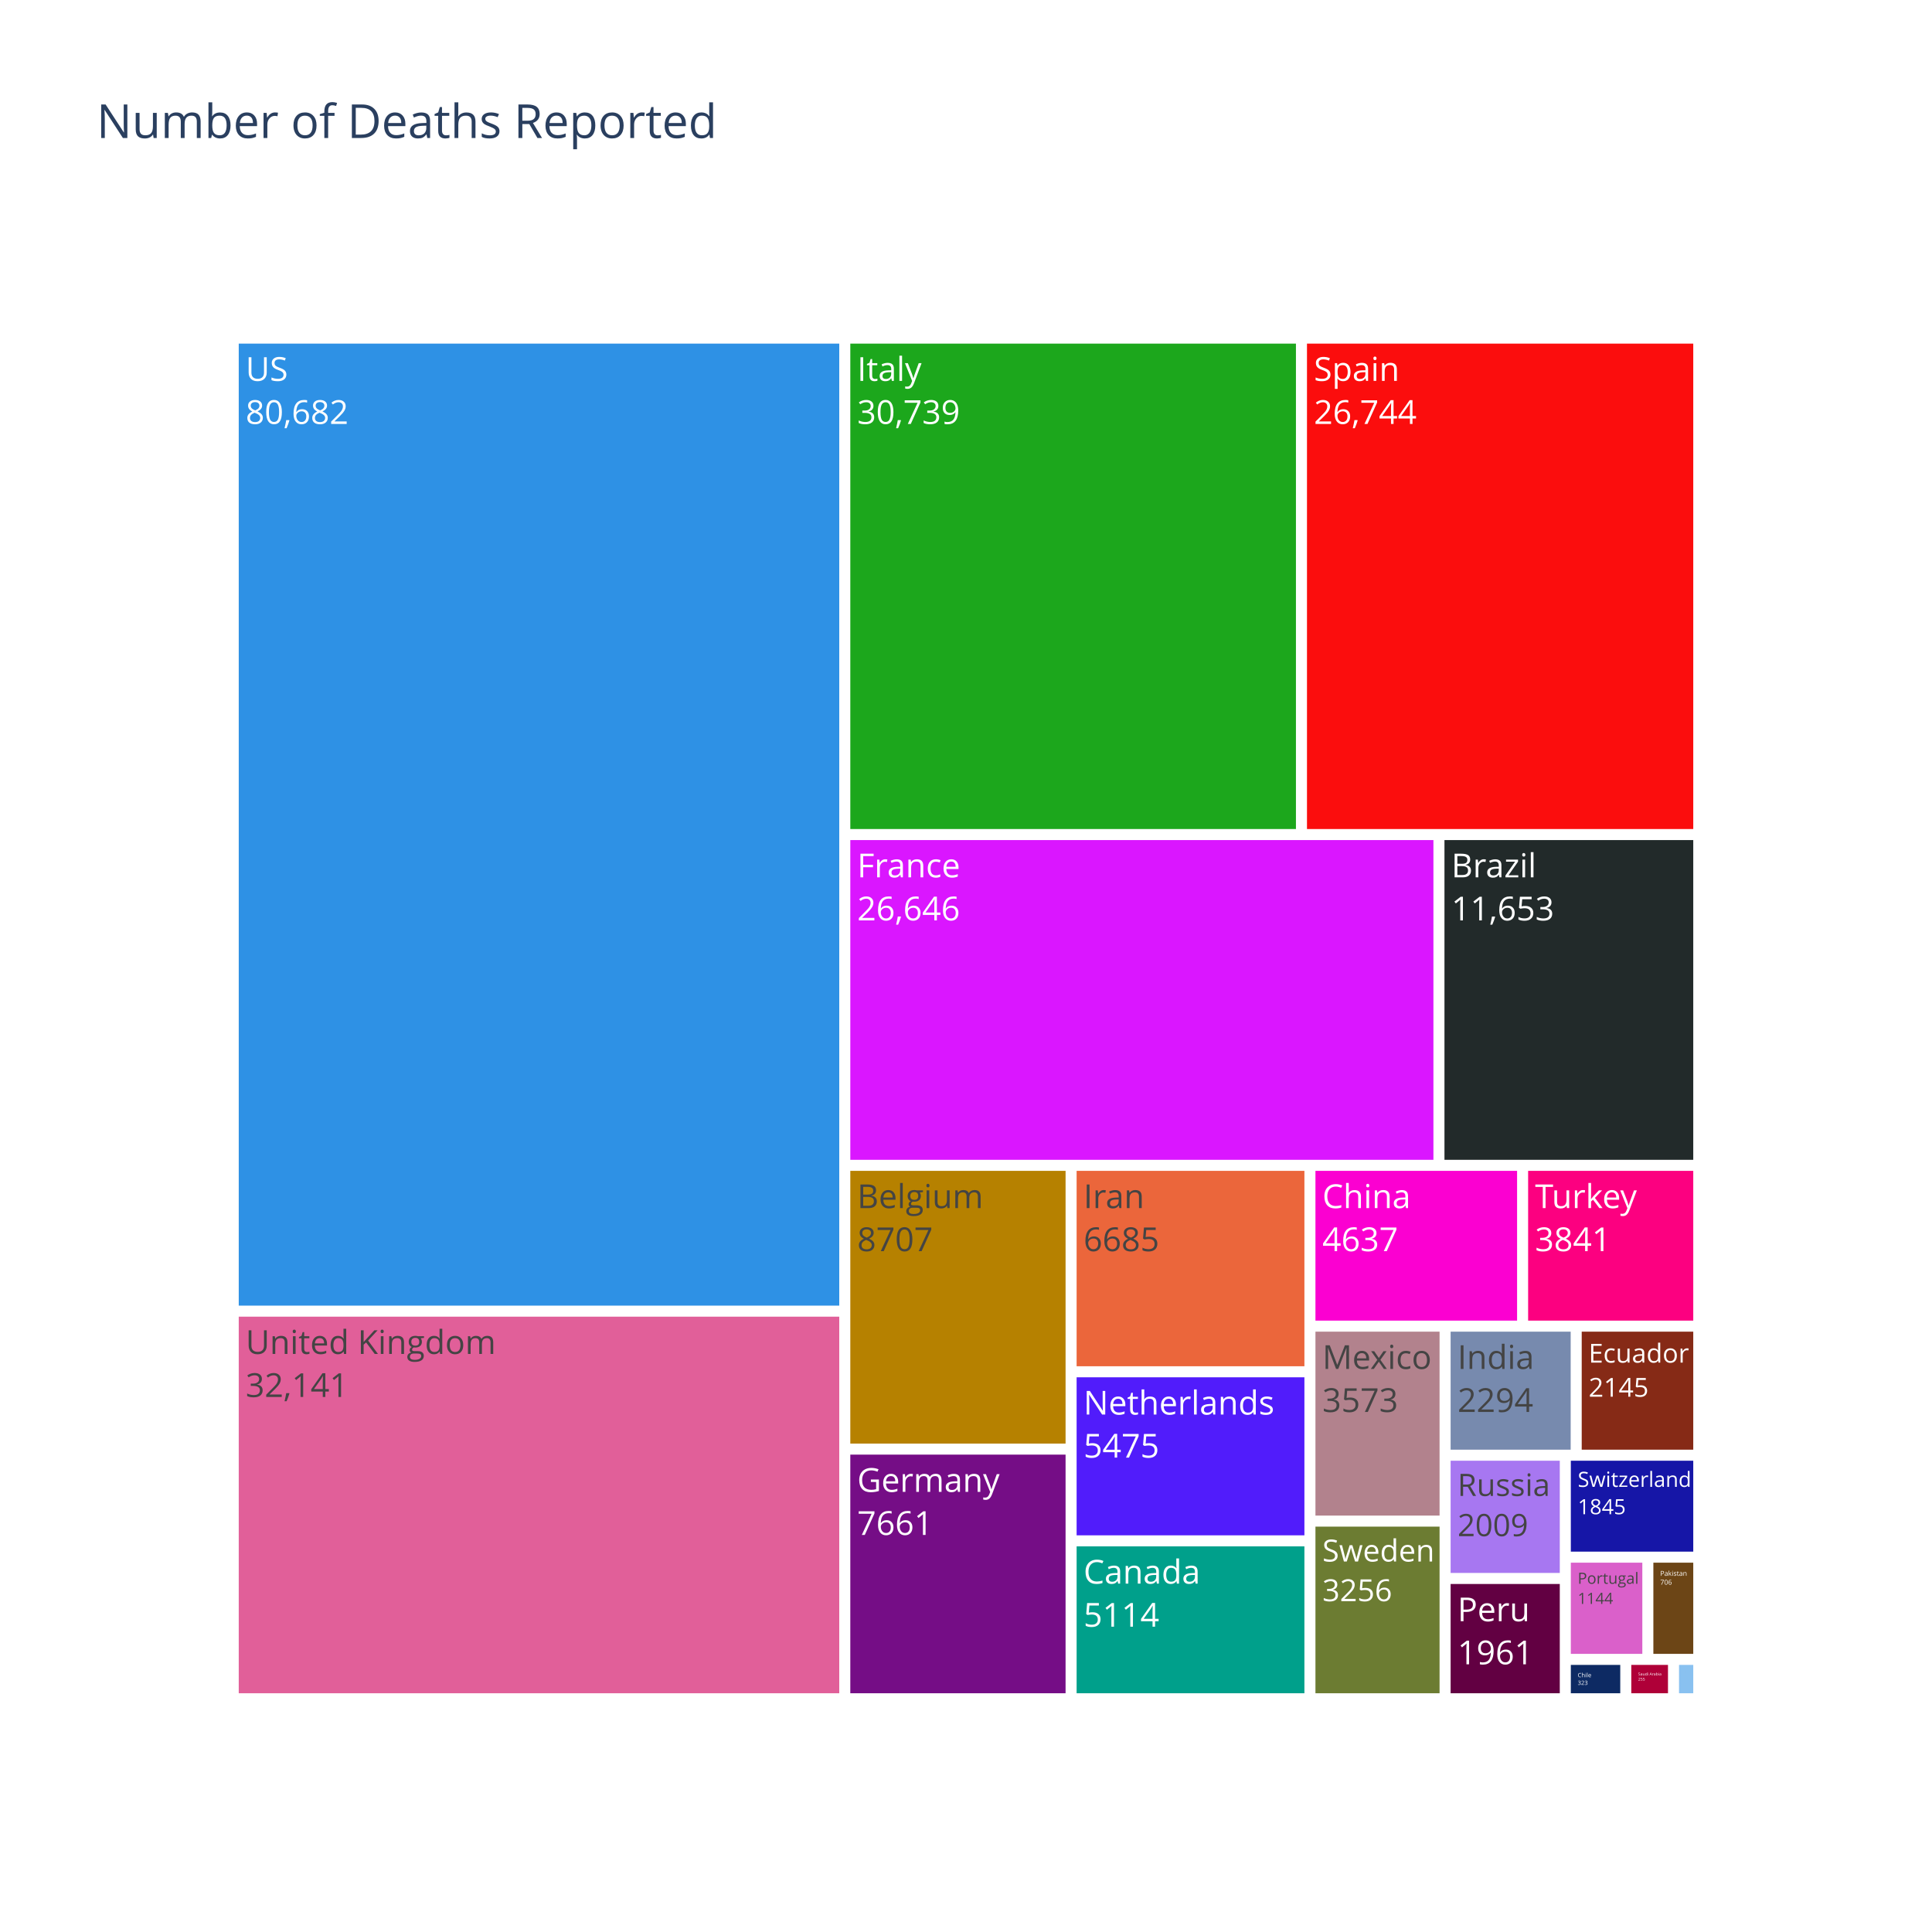
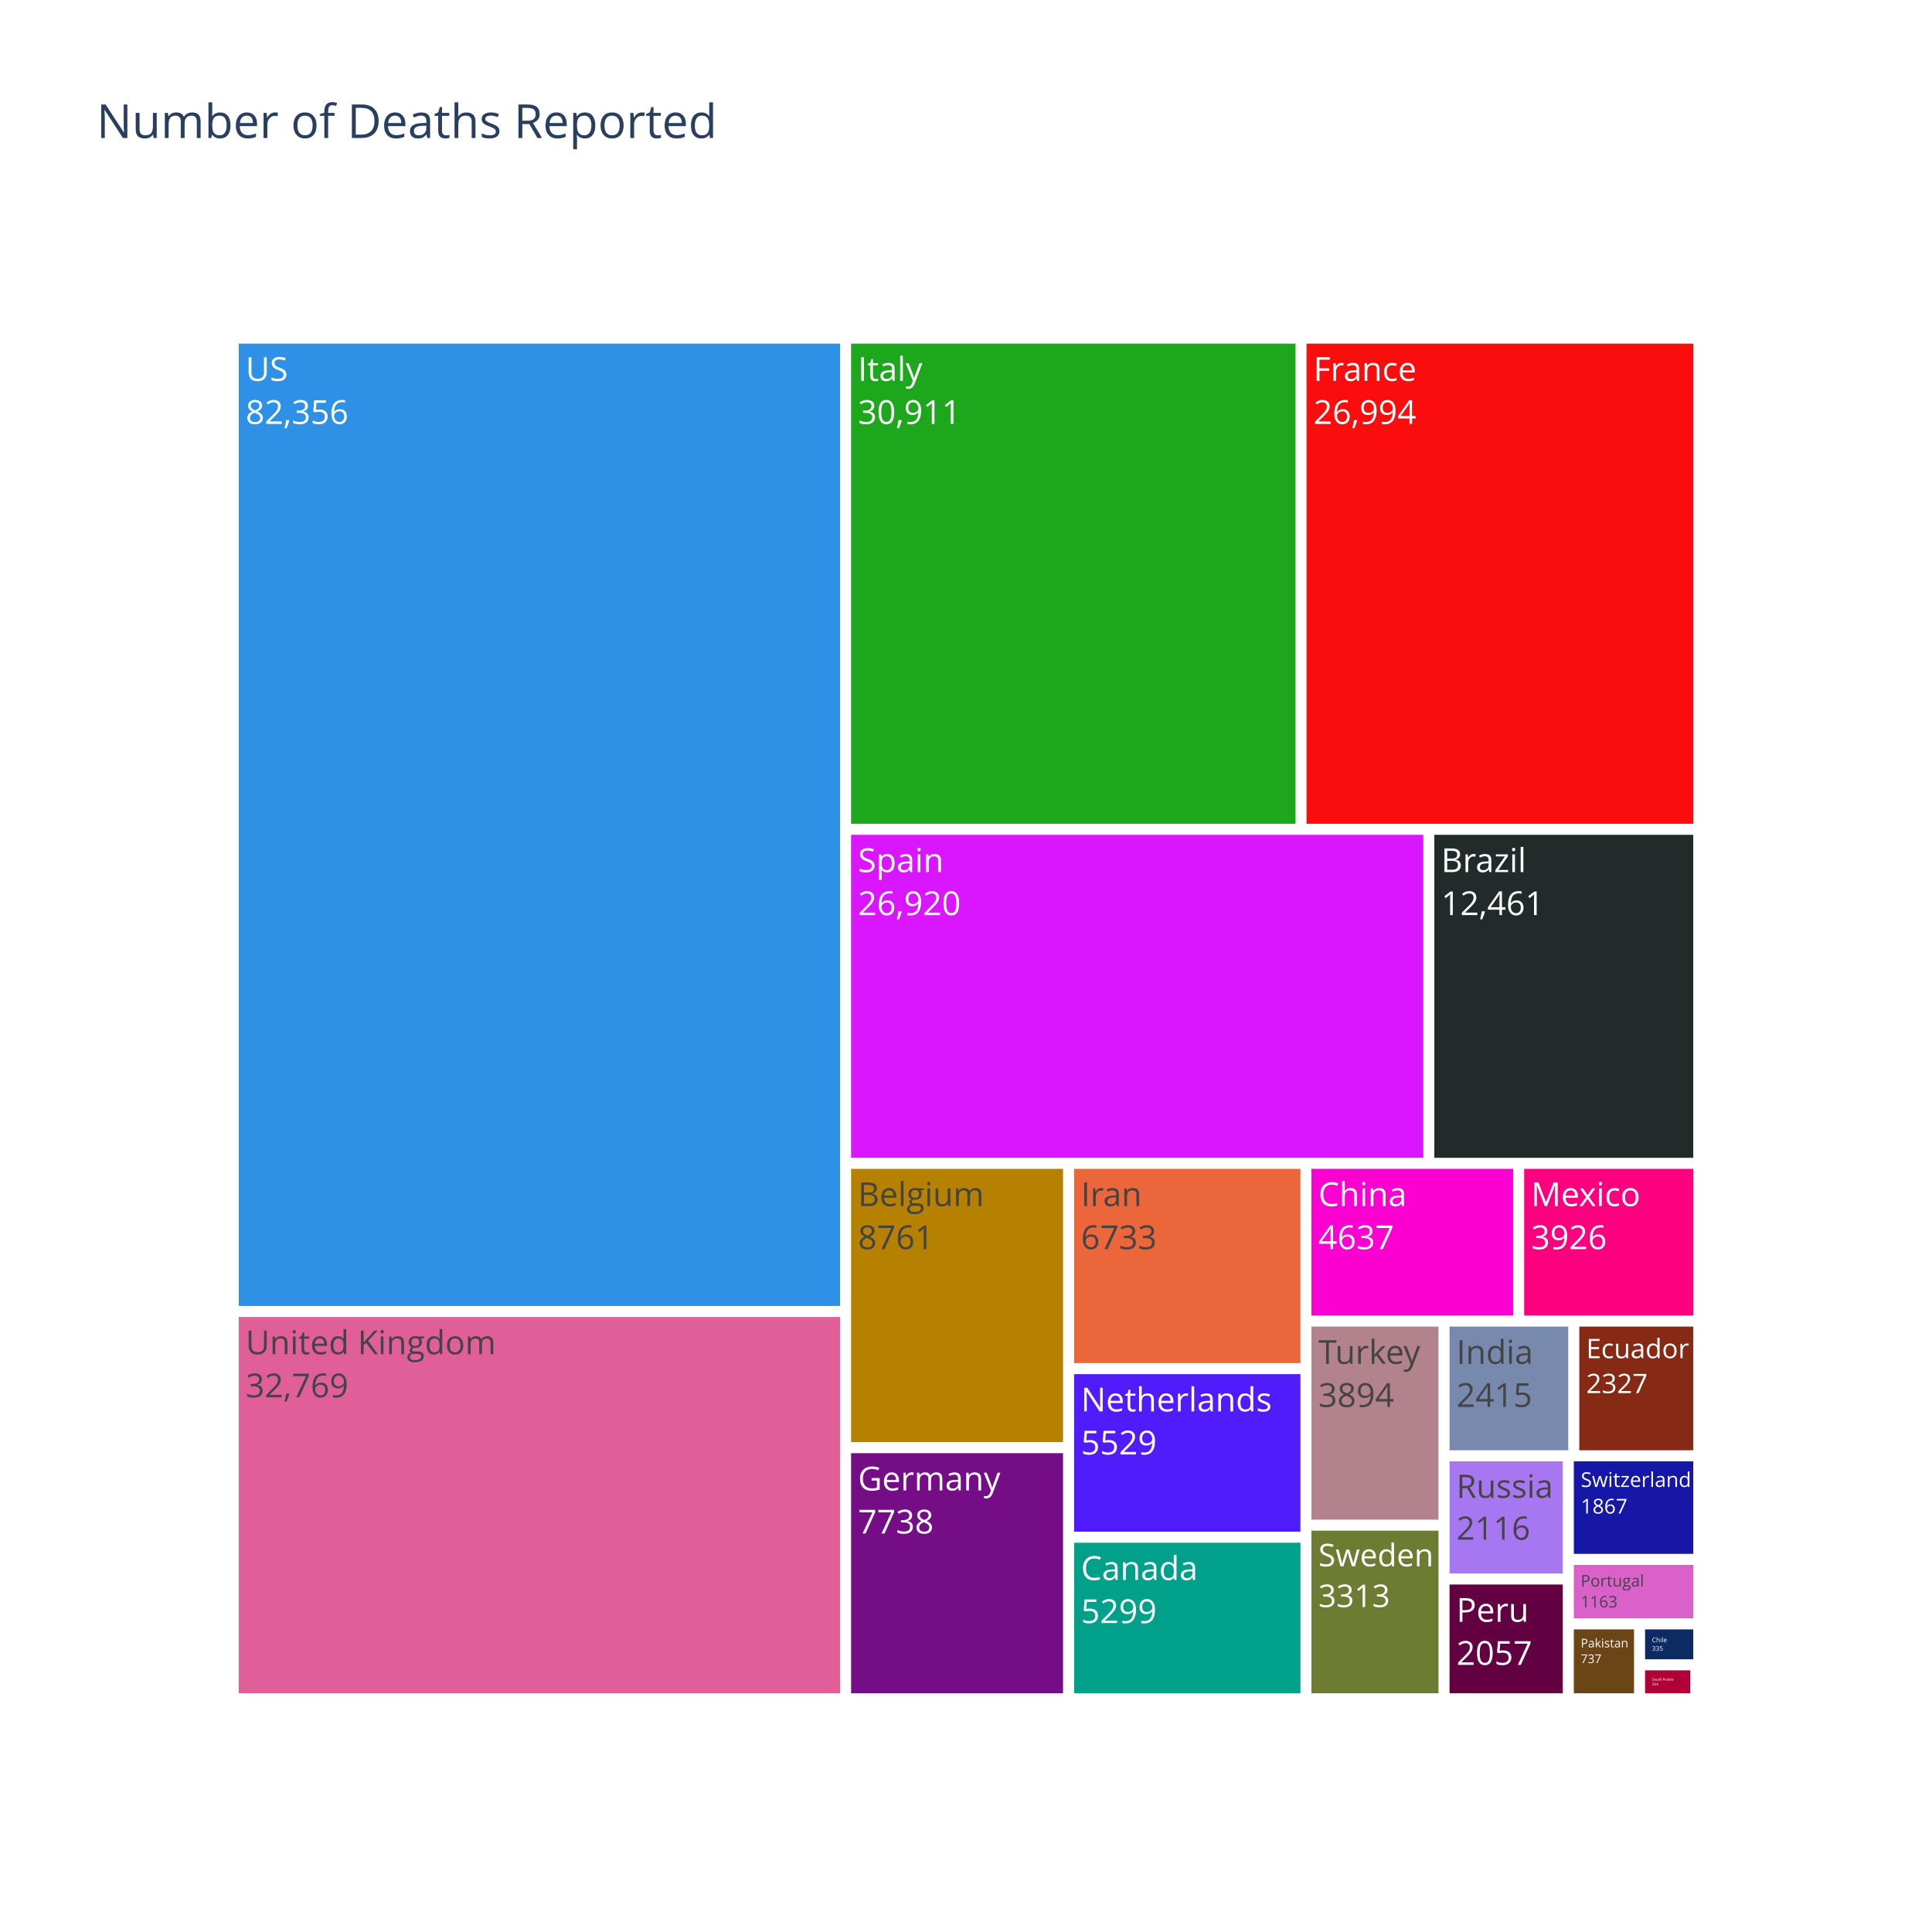
<svg xmlns="http://www.w3.org/2000/svg" class="main-svg" width="700" height="700" style="" viewBox="0 0 700 700">
  <rect x="0" y="0" width="700" height="700" style="fill: rgb(255, 255, 255); fill-opacity: 1;" />
-   <defs id="defs-174835">
+   <defs id="defs-aaeae7">
    <g class="clips" />
    <g class="gradients" />
  </defs>
  <g class="bglayer" />
  <g class="layer-below">
    <g class="imagelayer" />
    <g class="shapelayer" />
  </g>
  <g class="cartesianlayer" />
  <g class="polarlayer" />
  <g class="ternarylayer" />
  <g class="geolayer" />
  <g class="funnelarealayer" />
  <g class="pielayer" />
  <g class="treemaplayer">
    <g class="trace treemap" style="opacity: 1;">
      <g class="slice cursor-pointer">
        <path class="surface" d="M80,100L620,100L620,620L80,620Z" style="pointer-events: all; stroke-width: 0; fill: rgb(0, 0, 0); fill-opacity: 0; stroke: rgb(0, 0, 0); stroke-opacity: 0; opacity: 0;" />
        <g class="slicetext">
          <text data-notex="1" class="slicetext" text-anchor="start" x="0" y="0" style="font-family: 'Open Sans', verdana, arial, sans-serif; font-size: 12px; fill: rgb(42, 63, 95); fill-opacity: 1; white-space: pre;" transform="translate(86,114)"> </text>
        </g>
      </g>
      <g class="slice cursor-pointer">
-         <path class="surface" d="M86,124L304.581,124L304.581,473.554L86,473.554Z" style="pointer-events: all; stroke-width: 1; fill: rgb(46, 145, 229); fill-opacity: 1; stroke: rgb(255, 255, 255); stroke-opacity: 1; opacity: 1;" />
+         <path class="surface" d="M86,124L304.863,124L304.863,473.673L86,473.673Z" style="pointer-events: all; stroke-width: 1; fill: rgb(46, 145, 229); fill-opacity: 1; stroke: rgb(255, 255, 255); stroke-opacity: 1; opacity: 1;" />
        <g class="slicetext">
          <text data-notex="1" class="slicetext" text-anchor="start" x="0" y="0" style="font-family: 'Open Sans', verdana, arial, sans-serif; font-size: 12px; fill: rgb(255, 255, 255); fill-opacity: 1; white-space: pre;" transform="translate(89,138)">
            <tspan class="line" dy="0em" x="0" y="0">US</tspan>
-             <tspan class="line" dy="1.3em" x="0" y="0">80,682</tspan>
-           </text>
-         </g>
-       </g>
-       <g class="slice cursor-pointer">
-         <path class="surface" d="M86,476.554L304.581,476.554L304.581,614L86,614Z" style="pointer-events: all; stroke-width: 1; fill: rgb(225, 95, 153); fill-opacity: 1; stroke: rgb(255, 255, 255); stroke-opacity: 1; opacity: 1;" />
-         <g class="slicetext">
-           <text data-notex="1" class="slicetext" text-anchor="start" x="0" y="0" style="font-family: 'Open Sans', verdana, arial, sans-serif; font-size: 12px; fill: rgb(68, 68, 68); fill-opacity: 1; white-space: pre;" transform="translate(89,490.5542)">
+             <tspan class="line" dy="1.3em" x="0" y="0">82,356</tspan>
+           </text>
+         </g>
+       </g>
+       <g class="slice cursor-pointer">
+         <path class="surface" d="M86,476.673L304.863,476.673L304.863,614L86,614Z" style="pointer-events: all; stroke-width: 1; fill: rgb(225, 95, 153); fill-opacity: 1; stroke: rgb(255, 255, 255); stroke-opacity: 1; opacity: 1;" />
+         <g class="slicetext">
+           <text data-notex="1" class="slicetext" text-anchor="start" x="0" y="0" style="font-family: 'Open Sans', verdana, arial, sans-serif; font-size: 12px; fill: rgb(68, 68, 68); fill-opacity: 1; white-space: pre;" transform="translate(89,490.6733)">
            <tspan class="line" dy="0em" x="0" y="0">United Kingdom</tspan>
-             <tspan class="line" dy="1.3em" x="0" y="0">32,141</tspan>
-           </text>
-         </g>
-       </g>
-       <g class="slice cursor-pointer">
-         <path class="surface" d="M307.581,124L470.043,124L470.043,300.876L307.581,300.876Z" style="pointer-events: all; stroke-width: 1; fill: rgb(28, 167, 28); fill-opacity: 1; stroke: rgb(255, 255, 255); stroke-opacity: 1; opacity: 1;" />
-         <g class="slicetext">
-           <text data-notex="1" class="slicetext" text-anchor="start" x="0" y="0" style="font-family: 'Open Sans', verdana, arial, sans-serif; font-size: 12px; fill: rgb(255, 255, 255); fill-opacity: 1; white-space: pre;" transform="translate(310.5808,138)">
+             <tspan class="line" dy="1.3em" x="0" y="0">32,769</tspan>
+           </text>
+         </g>
+       </g>
+       <g class="slice cursor-pointer">
+         <path class="surface" d="M307.863,124L469.888,124L469.888,298.963L307.863,298.963Z" style="pointer-events: all; stroke-width: 1; fill: rgb(28, 167, 28); fill-opacity: 1; stroke: rgb(255, 255, 255); stroke-opacity: 1; opacity: 1;" />
+         <g class="slicetext">
+           <text data-notex="1" class="slicetext" text-anchor="start" x="0" y="0" style="font-family: 'Open Sans', verdana, arial, sans-serif; font-size: 12px; fill: rgb(255, 255, 255); fill-opacity: 1; white-space: pre;" transform="translate(310.8635,138)">
            <tspan class="line" dy="0em" x="0" y="0">Italy</tspan>
-             <tspan class="line" dy="1.3em" x="0" y="0">30,739</tspan>
-           </text>
-         </g>
-       </g>
-       <g class="slice cursor-pointer">
-         <path class="surface" d="M473.043,124L614,124L614,300.876L473.043,300.876Z" style="pointer-events: all; stroke-width: 1; fill: rgb(251, 13, 13); fill-opacity: 1; stroke: rgb(255, 255, 255); stroke-opacity: 1; opacity: 1;" />
-         <g class="slicetext">
-           <text data-notex="1" class="slicetext" text-anchor="start" x="0" y="0" style="font-family: 'Open Sans', verdana, arial, sans-serif; font-size: 12px; fill: rgb(255, 255, 255); fill-opacity: 1; white-space: pre;" transform="translate(476.0425,138)">
+             <tspan class="line" dy="1.3em" x="0" y="0">30,911</tspan>
+           </text>
+         </g>
+       </g>
+       <g class="slice cursor-pointer">
+         <path class="surface" d="M472.888,124L614,124L614,298.963L472.888,298.963Z" style="pointer-events: all; stroke-width: 1; fill: rgb(251, 13, 13); fill-opacity: 1; stroke: rgb(255, 255, 255); stroke-opacity: 1; opacity: 1;" />
+         <g class="slicetext">
+           <text data-notex="1" class="slicetext" text-anchor="start" x="0" y="0" style="font-family: 'Open Sans', verdana, arial, sans-serif; font-size: 12px; fill: rgb(255, 255, 255); fill-opacity: 1; white-space: pre;" transform="translate(475.8876,138)">
+             <tspan class="line" dy="0em" x="0" y="0">France</tspan>
+             <tspan class="line" dy="1.3em" x="0" y="0">26,994</tspan>
+           </text>
+         </g>
+       </g>
+       <g class="slice cursor-pointer">
+         <path class="surface" d="M307.863,301.963L516.183,301.963L516.183,419.994L307.863,419.994Z" style="pointer-events: all; stroke-width: 1; fill: rgb(218, 22, 255); fill-opacity: 1; stroke: rgb(255, 255, 255); stroke-opacity: 1; opacity: 1;" />
+         <g class="slicetext">
+           <text data-notex="1" class="slicetext" text-anchor="start" x="0" y="0" style="font-family: 'Open Sans', verdana, arial, sans-serif; font-size: 12px; fill: rgb(255, 255, 255); fill-opacity: 1; white-space: pre;" transform="translate(310.8635,315.9626)">
            <tspan class="line" dy="0em" x="0" y="0">Spain</tspan>
-             <tspan class="line" dy="1.3em" x="0" y="0">26,744</tspan>
-           </text>
-         </g>
-       </g>
-       <g class="slice cursor-pointer">
-         <path class="surface" d="M307.581,303.876L519.855,303.876L519.855,420.722L307.581,420.722Z" style="pointer-events: all; stroke-width: 1; fill: rgb(218, 22, 255); fill-opacity: 1; stroke: rgb(255, 255, 255); stroke-opacity: 1; opacity: 1;" />
-         <g class="slicetext">
-           <text data-notex="1" class="slicetext" text-anchor="start" x="0" y="0" style="font-family: 'Open Sans', verdana, arial, sans-serif; font-size: 12px; fill: rgb(255, 255, 255); fill-opacity: 1; white-space: pre;" transform="translate(310.5808,317.8761)">
-             <tspan class="line" dy="0em" x="0" y="0">France</tspan>
-             <tspan class="line" dy="1.3em" x="0" y="0">26,646</tspan>
-           </text>
-         </g>
-       </g>
-       <g class="slice cursor-pointer">
-         <path class="surface" d="M522.855,303.876L614,303.876L614,420.722L522.855,420.722Z" style="pointer-events: all; stroke-width: 1; fill: rgb(34, 42, 42); fill-opacity: 1; stroke: rgb(255, 255, 255); stroke-opacity: 1; opacity: 1;" />
-         <g class="slicetext">
-           <text data-notex="1" class="slicetext" text-anchor="start" x="0" y="0" style="font-family: 'Open Sans', verdana, arial, sans-serif; font-size: 12px; fill: rgb(255, 255, 255); fill-opacity: 1; white-space: pre;" transform="translate(525.8549,317.8761)">
+             <tspan class="line" dy="1.3em" x="0" y="0">26,920</tspan>
+           </text>
+         </g>
+       </g>
+       <g class="slice cursor-pointer">
+         <path class="surface" d="M519.183,301.963L614,301.963L614,419.994L519.183,419.994Z" style="pointer-events: all; stroke-width: 1; fill: rgb(34, 42, 42); fill-opacity: 1; stroke: rgb(255, 255, 255); stroke-opacity: 1; opacity: 1;" />
+         <g class="slicetext">
+           <text data-notex="1" class="slicetext" text-anchor="start" x="0" y="0" style="font-family: 'Open Sans', verdana, arial, sans-serif; font-size: 12px; fill: rgb(255, 255, 255); fill-opacity: 1; white-space: pre;" transform="translate(522.1825,315.9626)">
            <tspan class="line" dy="0em" x="0" y="0">Brazil</tspan>
-             <tspan class="line" dy="1.3em" x="0" y="0">11,653</tspan>
-           </text>
-         </g>
-       </g>
-       <g class="slice cursor-pointer">
-         <path class="surface" d="M307.581,423.722L386.577,423.722L386.577,523.537L307.581,523.537Z" style="pointer-events: all; stroke-width: 1; fill: rgb(182, 129, 0); fill-opacity: 1; stroke: rgb(255, 255, 255); stroke-opacity: 1; opacity: 1;" />
-         <g class="slicetext">
-           <text data-notex="1" class="slicetext" text-anchor="start" x="0" y="0" style="font-family: 'Open Sans', verdana, arial, sans-serif; font-size: 12px; fill: rgb(68, 68, 68); fill-opacity: 1; white-space: pre;" transform="translate(310.5808,437.7215)">
+             <tspan class="line" dy="1.3em" x="0" y="0">12,461</tspan>
+           </text>
+         </g>
+       </g>
+       <g class="slice cursor-pointer">
+         <path class="surface" d="M307.863,422.994L385.663,422.994L385.663,523.012L307.863,523.012Z" style="pointer-events: all; stroke-width: 1; fill: rgb(182, 129, 0); fill-opacity: 1; stroke: rgb(255, 255, 255); stroke-opacity: 1; opacity: 1;" />
+         <g class="slicetext">
+           <text data-notex="1" class="slicetext" text-anchor="start" x="0" y="0" style="font-family: 'Open Sans', verdana, arial, sans-serif; font-size: 12px; fill: rgb(68, 68, 68); fill-opacity: 1; white-space: pre;" transform="translate(310.8635,436.9944)">
            <tspan class="line" dy="0em" x="0" y="0">Belgium</tspan>
-             <tspan class="line" dy="1.3em" x="0" y="0">8707</tspan>
-           </text>
-         </g>
-       </g>
-       <g class="slice cursor-pointer">
-         <path class="surface" d="M307.581,526.537L386.577,526.537L386.577,614L307.581,614Z" style="pointer-events: all; stroke-width: 1; fill: rgb(117, 13, 134); fill-opacity: 1; stroke: rgb(255, 255, 255); stroke-opacity: 1; opacity: 1;" />
-         <g class="slicetext">
-           <text data-notex="1" class="slicetext" text-anchor="start" x="0" y="0" style="font-family: 'Open Sans', verdana, arial, sans-serif; font-size: 12px; fill: rgb(255, 255, 255); fill-opacity: 1; white-space: pre;" transform="translate(310.5808,540.5365)">
+             <tspan class="line" dy="1.3em" x="0" y="0">8761</tspan>
+           </text>
+         </g>
+       </g>
+       <g class="slice cursor-pointer">
+         <path class="surface" d="M307.863,526.012L385.663,526.012L385.663,614L307.863,614Z" style="pointer-events: all; stroke-width: 1; fill: rgb(117, 13, 134); fill-opacity: 1; stroke: rgb(255, 255, 255); stroke-opacity: 1; opacity: 1;" />
+         <g class="slicetext">
+           <text data-notex="1" class="slicetext" text-anchor="start" x="0" y="0" style="font-family: 'Open Sans', verdana, arial, sans-serif; font-size: 12px; fill: rgb(255, 255, 255); fill-opacity: 1; white-space: pre;" transform="translate(310.8635,540.0118)">
            <tspan class="line" dy="0em" x="0" y="0">Germany</tspan>
-             <tspan class="line" dy="1.3em" x="0" y="0">7661</tspan>
-           </text>
-         </g>
-       </g>
-       <g class="slice cursor-pointer">
-         <path class="surface" d="M389.577,423.722L473.112,423.722L473.112,495.52L389.577,495.52Z" style="pointer-events: all; stroke-width: 1; fill: rgb(235, 102, 59); fill-opacity: 1; stroke: rgb(255, 255, 255); stroke-opacity: 1; opacity: 1;" />
-         <g class="slicetext">
-           <text data-notex="1" class="slicetext" text-anchor="start" x="0" y="0" style="font-family: 'Open Sans', verdana, arial, sans-serif; font-size: 12px; fill: rgb(68, 68, 68); fill-opacity: 1; white-space: pre;" transform="translate(392.5769,437.7215)">
+             <tspan class="line" dy="1.3em" x="0" y="0">7738</tspan>
+           </text>
+         </g>
+       </g>
+       <g class="slice cursor-pointer">
+         <path class="surface" d="M388.663,422.994L471.663,422.994L471.663,494.377L388.663,494.377Z" style="pointer-events: all; stroke-width: 1; fill: rgb(235, 102, 59); fill-opacity: 1; stroke: rgb(255, 255, 255); stroke-opacity: 1; opacity: 1;" />
+         <g class="slicetext">
+           <text data-notex="1" class="slicetext" text-anchor="start" x="0" y="0" style="font-family: 'Open Sans', verdana, arial, sans-serif; font-size: 12px; fill: rgb(68, 68, 68); fill-opacity: 1; white-space: pre;" transform="translate(391.6626,436.9944)">
            <tspan class="line" dy="0em" x="0" y="0">Iran</tspan>
-             <tspan class="line" dy="1.3em" x="0" y="0">6685</tspan>
-           </text>
-         </g>
-       </g>
-       <g class="slice cursor-pointer">
-         <path class="surface" d="M389.577,498.52L473.112,498.52L473.112,556.78L389.577,556.78Z" style="pointer-events: all; stroke-width: 1; fill: rgb(81, 28, 251); fill-opacity: 1; stroke: rgb(255, 255, 255); stroke-opacity: 1; opacity: 1;" />
-         <g class="slicetext">
-           <text data-notex="1" class="slicetext" text-anchor="start" x="0" y="0" style="font-family: 'Open Sans', verdana, arial, sans-serif; font-size: 12px; fill: rgb(255, 255, 255); fill-opacity: 1; white-space: pre;" transform="translate(392.5769,512.5199)">
+             <tspan class="line" dy="1.3em" x="0" y="0">6733</tspan>
+           </text>
+         </g>
+       </g>
+       <g class="slice cursor-pointer">
+         <path class="surface" d="M388.663,497.377L471.663,497.377L471.663,555.459L388.663,555.459Z" style="pointer-events: all; stroke-width: 1; fill: rgb(81, 28, 251); fill-opacity: 1; stroke: rgb(255, 255, 255); stroke-opacity: 1; opacity: 1;" />
+         <g class="slicetext">
+           <text data-notex="1" class="slicetext" text-anchor="start" x="0" y="0" style="font-family: 'Open Sans', verdana, arial, sans-serif; font-size: 12px; fill: rgb(255, 255, 255); fill-opacity: 1; white-space: pre;" transform="translate(391.6626,511.3774)">
            <tspan class="line" dy="0em" x="0" y="0">Netherlands</tspan>
-             <tspan class="line" dy="1.3em" x="0" y="0">5475</tspan>
-           </text>
-         </g>
-       </g>
-       <g class="slice cursor-pointer">
-         <path class="surface" d="M389.577,559.78L473.112,559.78L473.112,614L389.577,614Z" style="pointer-events: all; stroke-width: 1; fill: rgb(0, 160, 139); fill-opacity: 1; stroke: rgb(255, 255, 255); stroke-opacity: 1; opacity: 1;" />
-         <g class="slicetext">
-           <text data-notex="1" class="slicetext" text-anchor="start" x="0" y="0" style="font-family: 'Open Sans', verdana, arial, sans-serif; font-size: 12px; fill: rgb(255, 255, 255); fill-opacity: 1; white-space: pre;" transform="translate(392.5769,573.7795)">
+             <tspan class="line" dy="1.3em" x="0" y="0">5529</tspan>
+           </text>
+         </g>
+       </g>
+       <g class="slice cursor-pointer">
+         <path class="surface" d="M388.663,558.459L471.663,558.459L471.663,614L388.663,614Z" style="pointer-events: all; stroke-width: 1; fill: rgb(0, 160, 139); fill-opacity: 1; stroke: rgb(255, 255, 255); stroke-opacity: 1; opacity: 1;" />
+         <g class="slicetext">
+           <text data-notex="1" class="slicetext" text-anchor="start" x="0" y="0" style="font-family: 'Open Sans', verdana, arial, sans-serif; font-size: 12px; fill: rgb(255, 255, 255); fill-opacity: 1; white-space: pre;" transform="translate(391.6626,572.4592)">
            <tspan class="line" dy="0em" x="0" y="0">Canada</tspan>
-             <tspan class="line" dy="1.3em" x="0" y="0">5114</tspan>
-           </text>
-         </g>
-       </g>
-       <g class="slice cursor-pointer">
-         <path class="surface" d="M476.112,423.722L550.17,423.722L550.17,478.985L476.112,478.985Z" style="pointer-events: all; stroke-width: 1; fill: rgb(251, 0, 209); fill-opacity: 1; stroke: rgb(255, 255, 255); stroke-opacity: 1; opacity: 1;" />
-         <g class="slicetext">
-           <text data-notex="1" class="slicetext" text-anchor="start" x="0" y="0" style="font-family: 'Open Sans', verdana, arial, sans-serif; font-size: 12px; fill: rgb(255, 255, 255); fill-opacity: 1; white-space: pre;" transform="translate(479.1117,437.7215)">
+             <tspan class="line" dy="1.3em" x="0" y="0">5299</tspan>
+           </text>
+         </g>
+       </g>
+       <g class="slice cursor-pointer">
+         <path class="surface" d="M474.663,422.994L548.741,422.994L548.741,477.151L474.663,477.151Z" style="pointer-events: all; stroke-width: 1; fill: rgb(251, 0, 209); fill-opacity: 1; stroke: rgb(255, 255, 255); stroke-opacity: 1; opacity: 1;" />
+         <g class="slicetext">
+           <text data-notex="1" class="slicetext" text-anchor="start" x="0" y="0" style="font-family: 'Open Sans', verdana, arial, sans-serif; font-size: 12px; fill: rgb(255, 255, 255); fill-opacity: 1; white-space: pre;" transform="translate(477.6625,436.9944)">
            <tspan class="line" dy="0em" x="0" y="0">China</tspan>
            <tspan class="line" dy="1.3em" x="0" y="0">4637</tspan>
          </text>
        </g>
      </g>
      <g class="slice cursor-pointer">
-         <path class="surface" d="M553.17,423.722L614,423.722L614,478.985L553.17,478.985Z" style="pointer-events: all; stroke-width: 1; fill: rgb(252, 0, 128); fill-opacity: 1; stroke: rgb(255, 255, 255); stroke-opacity: 1; opacity: 1;" />
-         <g class="slicetext">
-           <text data-notex="1" class="slicetext" text-anchor="start" x="0" y="0" style="font-family: 'Open Sans', verdana, arial, sans-serif; font-size: 12px; fill: rgb(255, 255, 255); fill-opacity: 1; white-space: pre;" transform="translate(556.1699,437.7215)">
+         <path class="surface" d="M551.741,422.994L614,422.994L614,477.151L551.741,477.151Z" style="pointer-events: all; stroke-width: 1; fill: rgb(252, 0, 128); fill-opacity: 1; stroke: rgb(255, 255, 255); stroke-opacity: 1; opacity: 1;" />
+         <g class="slicetext">
+           <text data-notex="1" class="slicetext" text-anchor="start" x="0" y="0" style="font-family: 'Open Sans', verdana, arial, sans-serif; font-size: 12px; fill: rgb(255, 255, 255); fill-opacity: 1; white-space: pre;" transform="translate(554.7405,436.9944)">
+             <tspan class="line" dy="0em" x="0" y="0">Mexico</tspan>
+             <tspan class="line" dy="1.3em" x="0" y="0">3926</tspan>
+           </text>
+         </g>
+       </g>
+       <g class="slice cursor-pointer">
+         <path class="surface" d="M474.663,480.151L521.698,480.151L521.698,551.092L474.663,551.092Z" style="pointer-events: all; stroke-width: 1; fill: rgb(178, 130, 141); fill-opacity: 1; stroke: rgb(255, 255, 255); stroke-opacity: 1; opacity: 1;" />
+         <g class="slicetext">
+           <text data-notex="1" class="slicetext" text-anchor="start" x="0" y="0" style="font-family: 'Open Sans', verdana, arial, sans-serif; font-size: 12px; fill: rgb(68, 68, 68); fill-opacity: 1; white-space: pre;" transform="translate(477.6625,494.1515)">
            <tspan class="line" dy="0em" x="0" y="0">Turkey</tspan>
-             <tspan class="line" dy="1.3em" x="0" y="0">3841</tspan>
-           </text>
-         </g>
-       </g>
-       <g class="slice cursor-pointer">
-         <path class="surface" d="M476.112,481.985L522.085,481.985L522.085,549.626L476.112,549.626Z" style="pointer-events: all; stroke-width: 1; fill: rgb(178, 130, 141); fill-opacity: 1; stroke: rgb(255, 255, 255); stroke-opacity: 1; opacity: 1;" />
-         <g class="slicetext">
-           <text data-notex="1" class="slicetext" text-anchor="start" x="0" y="0" style="font-family: 'Open Sans', verdana, arial, sans-serif; font-size: 12px; fill: rgb(68, 68, 68); fill-opacity: 1; white-space: pre;" transform="translate(479.1117,495.9855)">
-             <tspan class="line" dy="0em" x="0" y="0">Mexico</tspan>
-             <tspan class="line" dy="1.3em" x="0" y="0">3573</tspan>
-           </text>
-         </g>
-       </g>
-       <g class="slice cursor-pointer">
-         <path class="surface" d="M476.112,552.626L522.085,552.626L522.085,614L476.112,614Z" style="pointer-events: all; stroke-width: 1; fill: rgb(108, 124, 50); fill-opacity: 1; stroke: rgb(255, 255, 255); stroke-opacity: 1; opacity: 1;" />
-         <g class="slicetext">
-           <text data-notex="1" class="slicetext" text-anchor="start" x="0" y="0" style="font-family: 'Open Sans', verdana, arial, sans-serif; font-size: 12px; fill: rgb(255, 255, 255); fill-opacity: 1; white-space: pre;" transform="translate(479.1117,565.7637)scale(0.9215708)">
+             <tspan class="line" dy="1.3em" x="0" y="0">3894</tspan>
+           </text>
+         </g>
+       </g>
+       <g class="slice cursor-pointer">
+         <path class="surface" d="M474.663,554.092L521.698,554.092L521.698,614L474.663,614Z" style="pointer-events: all; stroke-width: 1; fill: rgb(108, 124, 50); fill-opacity: 1; stroke: rgb(255, 255, 255); stroke-opacity: 1; opacity: 1;" />
+         <g class="slicetext">
+           <text data-notex="1" class="slicetext" text-anchor="start" x="0" y="0" style="font-family: 'Open Sans', verdana, arial, sans-serif; font-size: 12px; fill: rgb(255, 255, 255); fill-opacity: 1; white-space: pre;" transform="translate(477.6625,567.4985)scale(0.9460615)">
            <tspan class="line" dy="0em" x="0" y="0">Sweden</tspan>
-             <tspan class="line" dy="1.3em" x="0" y="0">3256</tspan>
-           </text>
-         </g>
-       </g>
-       <g class="slice cursor-pointer">
-         <path class="surface" d="M525.085,481.985L569.585,481.985L569.585,525.746L525.085,525.746Z" style="pointer-events: all; stroke-width: 1; fill: rgb(119, 138, 174); fill-opacity: 1; stroke: rgb(255, 255, 255); stroke-opacity: 1; opacity: 1;" />
-         <g class="slicetext">
-           <text data-notex="1" class="slicetext" text-anchor="start" x="0" y="0" style="font-family: 'Open Sans', verdana, arial, sans-serif; font-size: 12px; fill: rgb(68, 68, 68); fill-opacity: 1; white-space: pre;" transform="translate(528.0848,495.9855)">
+             <tspan class="line" dy="1.3em" x="0" y="0">3313</tspan>
+           </text>
+         </g>
+       </g>
+       <g class="slice cursor-pointer">
+         <path class="surface" d="M524.698,480.151L568.705,480.151L568.705,525.962L524.698,525.962Z" style="pointer-events: all; stroke-width: 1; fill: rgb(119, 138, 174); fill-opacity: 1; stroke: rgb(255, 255, 255); stroke-opacity: 1; opacity: 1;" />
+         <g class="slicetext">
+           <text data-notex="1" class="slicetext" text-anchor="start" x="0" y="0" style="font-family: 'Open Sans', verdana, arial, sans-serif; font-size: 12px; fill: rgb(68, 68, 68); fill-opacity: 1; white-space: pre;" transform="translate(527.6979,494.1515)">
            <tspan class="line" dy="0em" x="0" y="0">India</tspan>
-             <tspan class="line" dy="1.3em" x="0" y="0">2294</tspan>
-           </text>
-         </g>
-       </g>
-       <g class="slice cursor-pointer">
-         <path class="surface" d="M572.585,481.985L614,481.985L614,525.746L572.585,525.746Z" style="pointer-events: all; stroke-width: 1; fill: rgb(134, 42, 22); fill-opacity: 1; stroke: rgb(255, 255, 255); stroke-opacity: 1; opacity: 1;" />
-         <g class="slicetext">
-           <text data-notex="1" class="slicetext" text-anchor="start" x="0" y="0" style="font-family: 'Open Sans', verdana, arial, sans-serif; font-size: 12px; fill: rgb(255, 255, 255); fill-opacity: 1; white-space: pre;" transform="translate(575.585,493.6999)scale(0.7922257)">
+             <tspan class="line" dy="1.3em" x="0" y="0">2415</tspan>
+           </text>
+         </g>
+       </g>
+       <g class="slice cursor-pointer">
+         <path class="surface" d="M571.705,480.151L614,480.151L614,525.962L571.705,525.962Z" style="pointer-events: all; stroke-width: 1; fill: rgb(134, 42, 22); fill-opacity: 1; stroke: rgb(255, 255, 255); stroke-opacity: 1; opacity: 1;" />
+         <g class="slicetext">
+           <text data-notex="1" class="slicetext" text-anchor="start" x="0" y="0" style="font-family: 'Open Sans', verdana, arial, sans-serif; font-size: 12px; fill: rgb(255, 255, 255); fill-opacity: 1; white-space: pre;" transform="translate(574.7054,492.0824)scale(0.8119024)">
            <tspan class="line" dy="0em" x="0" y="0">Ecuador</tspan>
-             <tspan class="line" dy="1.3em" x="0" y="0">2145</tspan>
-           </text>
-         </g>
-       </g>
-       <g class="slice cursor-pointer">
-         <path class="surface" d="M525.085,528.746L565.64,528.746L565.64,570.407L525.085,570.407Z" style="pointer-events: all; stroke-width: 1; fill: rgb(167, 119, 241); fill-opacity: 1; stroke: rgb(255, 255, 255); stroke-opacity: 1; opacity: 1;" />
-         <g class="slicetext">
-           <text data-notex="1" class="slicetext" text-anchor="start" x="0" y="0" style="font-family: 'Open Sans', verdana, arial, sans-serif; font-size: 12px; fill: rgb(68, 68, 68); fill-opacity: 1; white-space: pre;" transform="translate(528.0848,542.0147)scale(0.9335228)">
+             <tspan class="line" dy="1.3em" x="0" y="0">2327</tspan>
+           </text>
+         </g>
+       </g>
+       <g class="slice cursor-pointer">
+         <path class="surface" d="M524.698,528.962L566.732,528.962L566.732,570.603L524.698,570.603Z" style="pointer-events: all; stroke-width: 1; fill: rgb(167, 119, 241); fill-opacity: 1; stroke: rgb(255, 255, 255); stroke-opacity: 1; opacity: 1;" />
+         <g class="slicetext">
+           <text data-notex="1" class="slicetext" text-anchor="start" x="0" y="0" style="font-family: 'Open Sans', verdana, arial, sans-serif; font-size: 12px; fill: rgb(68, 68, 68); fill-opacity: 1; white-space: pre;" transform="translate(527.6979,542.6703)scale(0.9734829)">
            <tspan class="line" dy="0em" x="0" y="0">Russia</tspan>
-             <tspan class="line" dy="1.3em" x="0" y="0">2009</tspan>
-           </text>
-         </g>
-       </g>
-       <g class="slice cursor-pointer">
-         <path class="surface" d="M525.085,573.407L565.64,573.407L565.64,614L525.085,614Z" style="pointer-events: all; stroke-width: 1; fill: rgb(98, 0, 66); fill-opacity: 1; stroke: rgb(255, 255, 255); stroke-opacity: 1; opacity: 1;" />
-         <g class="slicetext">
-           <text data-notex="1" class="slicetext" text-anchor="start" x="0" y="0" style="font-family: 'Open Sans', verdana, arial, sans-serif; font-size: 12px; fill: rgb(255, 255, 255); fill-opacity: 1; white-space: pre;" transform="translate(528.0848,587.4065)">
+             <tspan class="line" dy="1.3em" x="0" y="0">2116</tspan>
+           </text>
+         </g>
+       </g>
+       <g class="slice cursor-pointer">
+         <path class="surface" d="M524.698,573.603L566.732,573.603L566.732,614L524.698,614Z" style="pointer-events: all; stroke-width: 1; fill: rgb(98, 0, 66); fill-opacity: 1; stroke: rgb(255, 255, 255); stroke-opacity: 1; opacity: 1;" />
+         <g class="slicetext">
+           <text data-notex="1" class="slicetext" text-anchor="start" x="0" y="0" style="font-family: 'Open Sans', verdana, arial, sans-serif; font-size: 12px; fill: rgb(255, 255, 255); fill-opacity: 1; white-space: pre;" transform="translate(527.6979,587.6034)">
            <tspan class="line" dy="0em" x="0" y="0">Peru</tspan>
-             <tspan class="line" dy="1.3em" x="0" y="0">1961</tspan>
-           </text>
-         </g>
-       </g>
-       <g class="slice cursor-pointer">
-         <path class="surface" d="M568.64,528.746L614,528.746L614,562.685L568.64,562.685Z" style="pointer-events: all; stroke-width: 1; fill: rgb(22, 22, 167); fill-opacity: 1; stroke: rgb(255, 255, 255); stroke-opacity: 1; opacity: 1;" />
-         <g class="slicetext">
-           <text data-notex="1" class="slicetext" text-anchor="start" x="0" y="0" style="font-family: 'Open Sans', verdana, arial, sans-serif; font-size: 12px; fill: rgb(255, 255, 255); fill-opacity: 1; white-space: pre;" transform="translate(571.6398,538.7257)scale(0.6345227)">
+             <tspan class="line" dy="1.3em" x="0" y="0">2057</tspan>
+           </text>
+         </g>
+       </g>
+       <g class="slice cursor-pointer">
+         <path class="surface" d="M569.732,528.962L614,528.962L614,563.489L569.732,563.489Z" style="pointer-events: all; stroke-width: 1; fill: rgb(22, 22, 167); fill-opacity: 1; stroke: rgb(255, 255, 255); stroke-opacity: 1; opacity: 1;" />
+         <g class="slicetext">
+           <text data-notex="1" class="slicetext" text-anchor="start" x="0" y="0" style="font-family: 'Open Sans', verdana, arial, sans-serif; font-size: 12px; fill: rgb(255, 255, 255); fill-opacity: 1; white-space: pre;" transform="translate(572.732,538.7481)scale(0.6169145)">
            <tspan class="line" dy="0em" x="0" y="0">Switzerland</tspan>
-             <tspan class="line" dy="1.3em" x="0" y="0">1845</tspan>
-           </text>
-         </g>
-       </g>
-       <g class="slice cursor-pointer">
-         <path class="surface" d="M568.64,565.685L595.545,565.685L595.545,599.725L568.64,599.725Z" style="pointer-events: all; stroke-width: 1; fill: rgb(218, 96, 202); fill-opacity: 1; stroke: rgb(255, 255, 255); stroke-opacity: 1; opacity: 1;" />
-         <g class="slicetext">
-           <text data-notex="1" class="slicetext" text-anchor="start" x="0" y="0" style="font-family: 'Open Sans', verdana, arial, sans-serif; font-size: 12px; fill: rgb(68, 68, 68); fill-opacity: 1; white-space: pre;" transform="translate(571.6398,573.8294)scale(0.467639)">
+             <tspan class="line" dy="1.3em" x="0" y="0">1867</tspan>
+           </text>
+         </g>
+       </g>
+       <g class="slice cursor-pointer">
+         <path class="surface" d="M569.732,566.489L614,566.489L614,586.865L569.732,586.865Z" style="pointer-events: all; stroke-width: 1; fill: rgb(218, 96, 202); fill-opacity: 1; stroke: rgb(255, 255, 255); stroke-opacity: 1; opacity: 1;" />
+         <g class="slicetext">
+           <text data-notex="1" class="slicetext" text-anchor="start" x="0" y="0" style="font-family: 'Open Sans', verdana, arial, sans-serif; font-size: 12px; fill: rgb(68, 68, 68); fill-opacity: 1; white-space: pre;" transform="translate(572.732,574.8295)scale(0.4855321)">
            <tspan class="line" dy="0em" x="0" y="0">Portugal</tspan>
-             <tspan class="line" dy="1.3em" x="0" y="0">1144</tspan>
-           </text>
-         </g>
-       </g>
-       <g class="slice cursor-pointer">
-         <path class="surface" d="M598.545,565.685L614,565.685L614,599.725L598.545,599.725Z" style="pointer-events: all; stroke-width: 1; fill: rgb(108, 69, 22); fill-opacity: 1; stroke: rgb(255, 255, 255); stroke-opacity: 1; opacity: 1;" />
-         <g class="slicetext">
-           <text data-notex="1" class="slicetext" text-anchor="start" x="0" y="0" style="font-family: 'Open Sans', verdana, arial, sans-serif; font-size: 12px; fill: rgb(255, 255, 255); fill-opacity: 1; white-space: pre;" transform="translate(601.5447,570.9448)scale(0.2054107)">
+             <tspan class="line" dy="1.3em" x="0" y="0">1163</tspan>
+           </text>
+         </g>
+       </g>
+       <g class="slice cursor-pointer">
+         <path class="surface" d="M569.732,589.865L592.537,589.865L592.537,614L569.732,614Z" style="pointer-events: all; stroke-width: 1; fill: rgb(108, 69, 22); fill-opacity: 1; stroke: rgb(255, 255, 255); stroke-opacity: 1; opacity: 1;" />
+         <g class="slicetext">
+           <text data-notex="1" class="slicetext" text-anchor="start" x="0" y="0" style="font-family: 'Open Sans', verdana, arial, sans-serif; font-size: 12px; fill: rgb(255, 255, 255); fill-opacity: 1; white-space: pre;" transform="translate(572.732,596.8808)scale(0.365074)">
            <tspan class="line" dy="0em" x="0" y="0">Pakistan</tspan>
-             <tspan class="line" dy="1.3em" x="0" y="0">706</tspan>
-           </text>
-         </g>
-       </g>
-       <g class="slice cursor-pointer">
-         <path class="surface" d="M568.64,602.725L587.548,602.725L587.548,614L568.64,614Z" style="pointer-events: all; stroke-width: 1; fill: rgb(13, 42, 99); fill-opacity: 1; stroke: rgb(255, 255, 255); stroke-opacity: 1; opacity: 1;" />
-         <g class="slicetext">
-           <text data-notex="1" class="slicetext" text-anchor="start" x="0" y="0" style="font-family: 'Open Sans', verdana, arial, sans-serif; font-size: 12px; fill: rgb(255, 255, 255); fill-opacity: 1; white-space: pre;" transform="translate(571.6398,607.6846)scale(0.1781601)">
+             <tspan class="line" dy="1.3em" x="0" y="0">737</tspan>
+           </text>
+         </g>
+       </g>
+       <g class="slice cursor-pointer">
+         <path class="surface" d="M595.537,589.865L614,589.865L614,601.694L595.537,601.694Z" style="pointer-events: all; stroke-width: 1; fill: rgb(13, 42, 99); fill-opacity: 1; stroke: rgb(255, 255, 255); stroke-opacity: 1; opacity: 1;" />
+         <g class="slicetext">
+           <text data-notex="1" class="slicetext" text-anchor="start" x="0" y="0" style="font-family: 'Open Sans', verdana, arial, sans-serif; font-size: 12px; fill: rgb(255, 255, 255); fill-opacity: 1; white-space: pre;" transform="translate(598.5368,595.0305)scale(0.196866)">
            <tspan class="line" dy="0em" x="0" y="0">Chile</tspan>
-             <tspan class="line" dy="1.3em" x="0" y="0">323</tspan>
-           </text>
-         </g>
-       </g>
-       <g class="slice cursor-pointer">
-         <path class="surface" d="M590.548,602.725L604.843,602.725L604.843,614L590.548,614Z" style="pointer-events: all; stroke-width: 1; fill: rgb(175, 0, 56); fill-opacity: 1; stroke: rgb(255, 255, 255); stroke-opacity: 1; opacity: 1;" />
-         <g class="slicetext">
-           <text data-notex="1" class="slicetext" text-anchor="start" x="0" y="0" style="font-family: 'Open Sans', verdana, arial, sans-serif; font-size: 12px; fill: rgb(255, 255, 255); fill-opacity: 1; white-space: pre;" transform="translate(593.5477,607.0464)scale(0.1201464)">
+             <tspan class="line" dy="1.3em" x="0" y="0">335</tspan>
+           </text>
+         </g>
+       </g>
+       <g class="slice cursor-pointer">
+         <path class="surface" d="M595.537,604.694L612.919,604.694L612.919,614L595.537,614Z" style="pointer-events: all; stroke-width: 1; fill: rgb(175, 0, 56); fill-opacity: 1; stroke: rgb(255, 255, 255); stroke-opacity: 1; opacity: 1;" />
+         <g class="slicetext">
+           <text data-notex="1" class="slicetext" text-anchor="start" x="0" y="0" style="font-family: 'Open Sans', verdana, arial, sans-serif; font-size: 12px; fill: rgb(255, 255, 255); fill-opacity: 1; white-space: pre;" transform="translate(598.5368,608.9222)scale(0.1116512)">
            <tspan class="line" dy="0em" x="0" y="0">Saudi Arabia</tspan>
-             <tspan class="line" dy="1.3em" x="0" y="0">255</tspan>
-           </text>
-         </g>
-       </g>
-       <g class="slice cursor-pointer">
-         <path class="surface" d="M607.843,602.725L614,602.725L614,614L607.843,614Z" style="pointer-events: all; stroke-width: 1; fill: rgb(137, 193, 240); fill-opacity: 1; stroke: rgb(255, 255, 255); stroke-opacity: 1; opacity: 1;" />
-         <g class="slicetext">
-           <text data-notex="1" class="slicetext" text-anchor="start" x="0" y="0" style="font-family: 'Open Sans', verdana, arial, sans-serif; font-size: 12px; fill: rgb(68, 68, 68); fill-opacity: 1; white-space: pre;" transform="translate(610.8434,605.7671)scale(0.003848014)">
-             <tspan class="line" dy="0em" x="0" y="0">Belarus</tspan>
-             <tspan class="line" dy="1.3em" x="0" y="0">135</tspan>
-           </text>
+             <tspan class="line" dy="1.3em" x="0" y="0">264</tspan>
+           </text>
+         </g>
+       </g>
+       <g class="slice cursor-pointer">
+         <path class="surface" d="" style="pointer-events: all; stroke-width: 1; fill: rgb(137, 193, 240); fill-opacity: 1; stroke: rgb(255, 255, 255); stroke-opacity: 1; opacity: 1;" />
+         <g class="slicetext">
+           <text data-notex="1" class="slicetext" text-anchor="start" x="0" y="0" style="font-family: 'Open Sans', verdana, arial, sans-serif; font-size: 12px; fill: rgb(68, 68, 68); fill-opacity: 1; white-space: pre;" transform="translate(617.9596,604.6941)scale(0)"> </text>
        </g>
      </g>
    </g>
  </g>
  <g class="sunburstlayer" />
  <g class="glimages" />
-   <defs id="topdefs-174835">
+   <defs id="topdefs-aaeae7">
    <g class="clips" />
  </defs>
  <g class="layer-above">
    <g class="imagelayer" />
    <g class="shapelayer" />
  </g>
  <g class="infolayer">
    <g class="g-gtitle">
      <text class="gtitle" x="35" y="50" text-anchor="start" dy="0em" style="font-family: 'Open Sans', verdana, arial, sans-serif; font-size: 17px; fill: rgb(42, 63, 95); opacity: 1; font-weight: normal; white-space: pre;">Number of Deaths Reported</text>
    </g>
  </g>
</svg>
